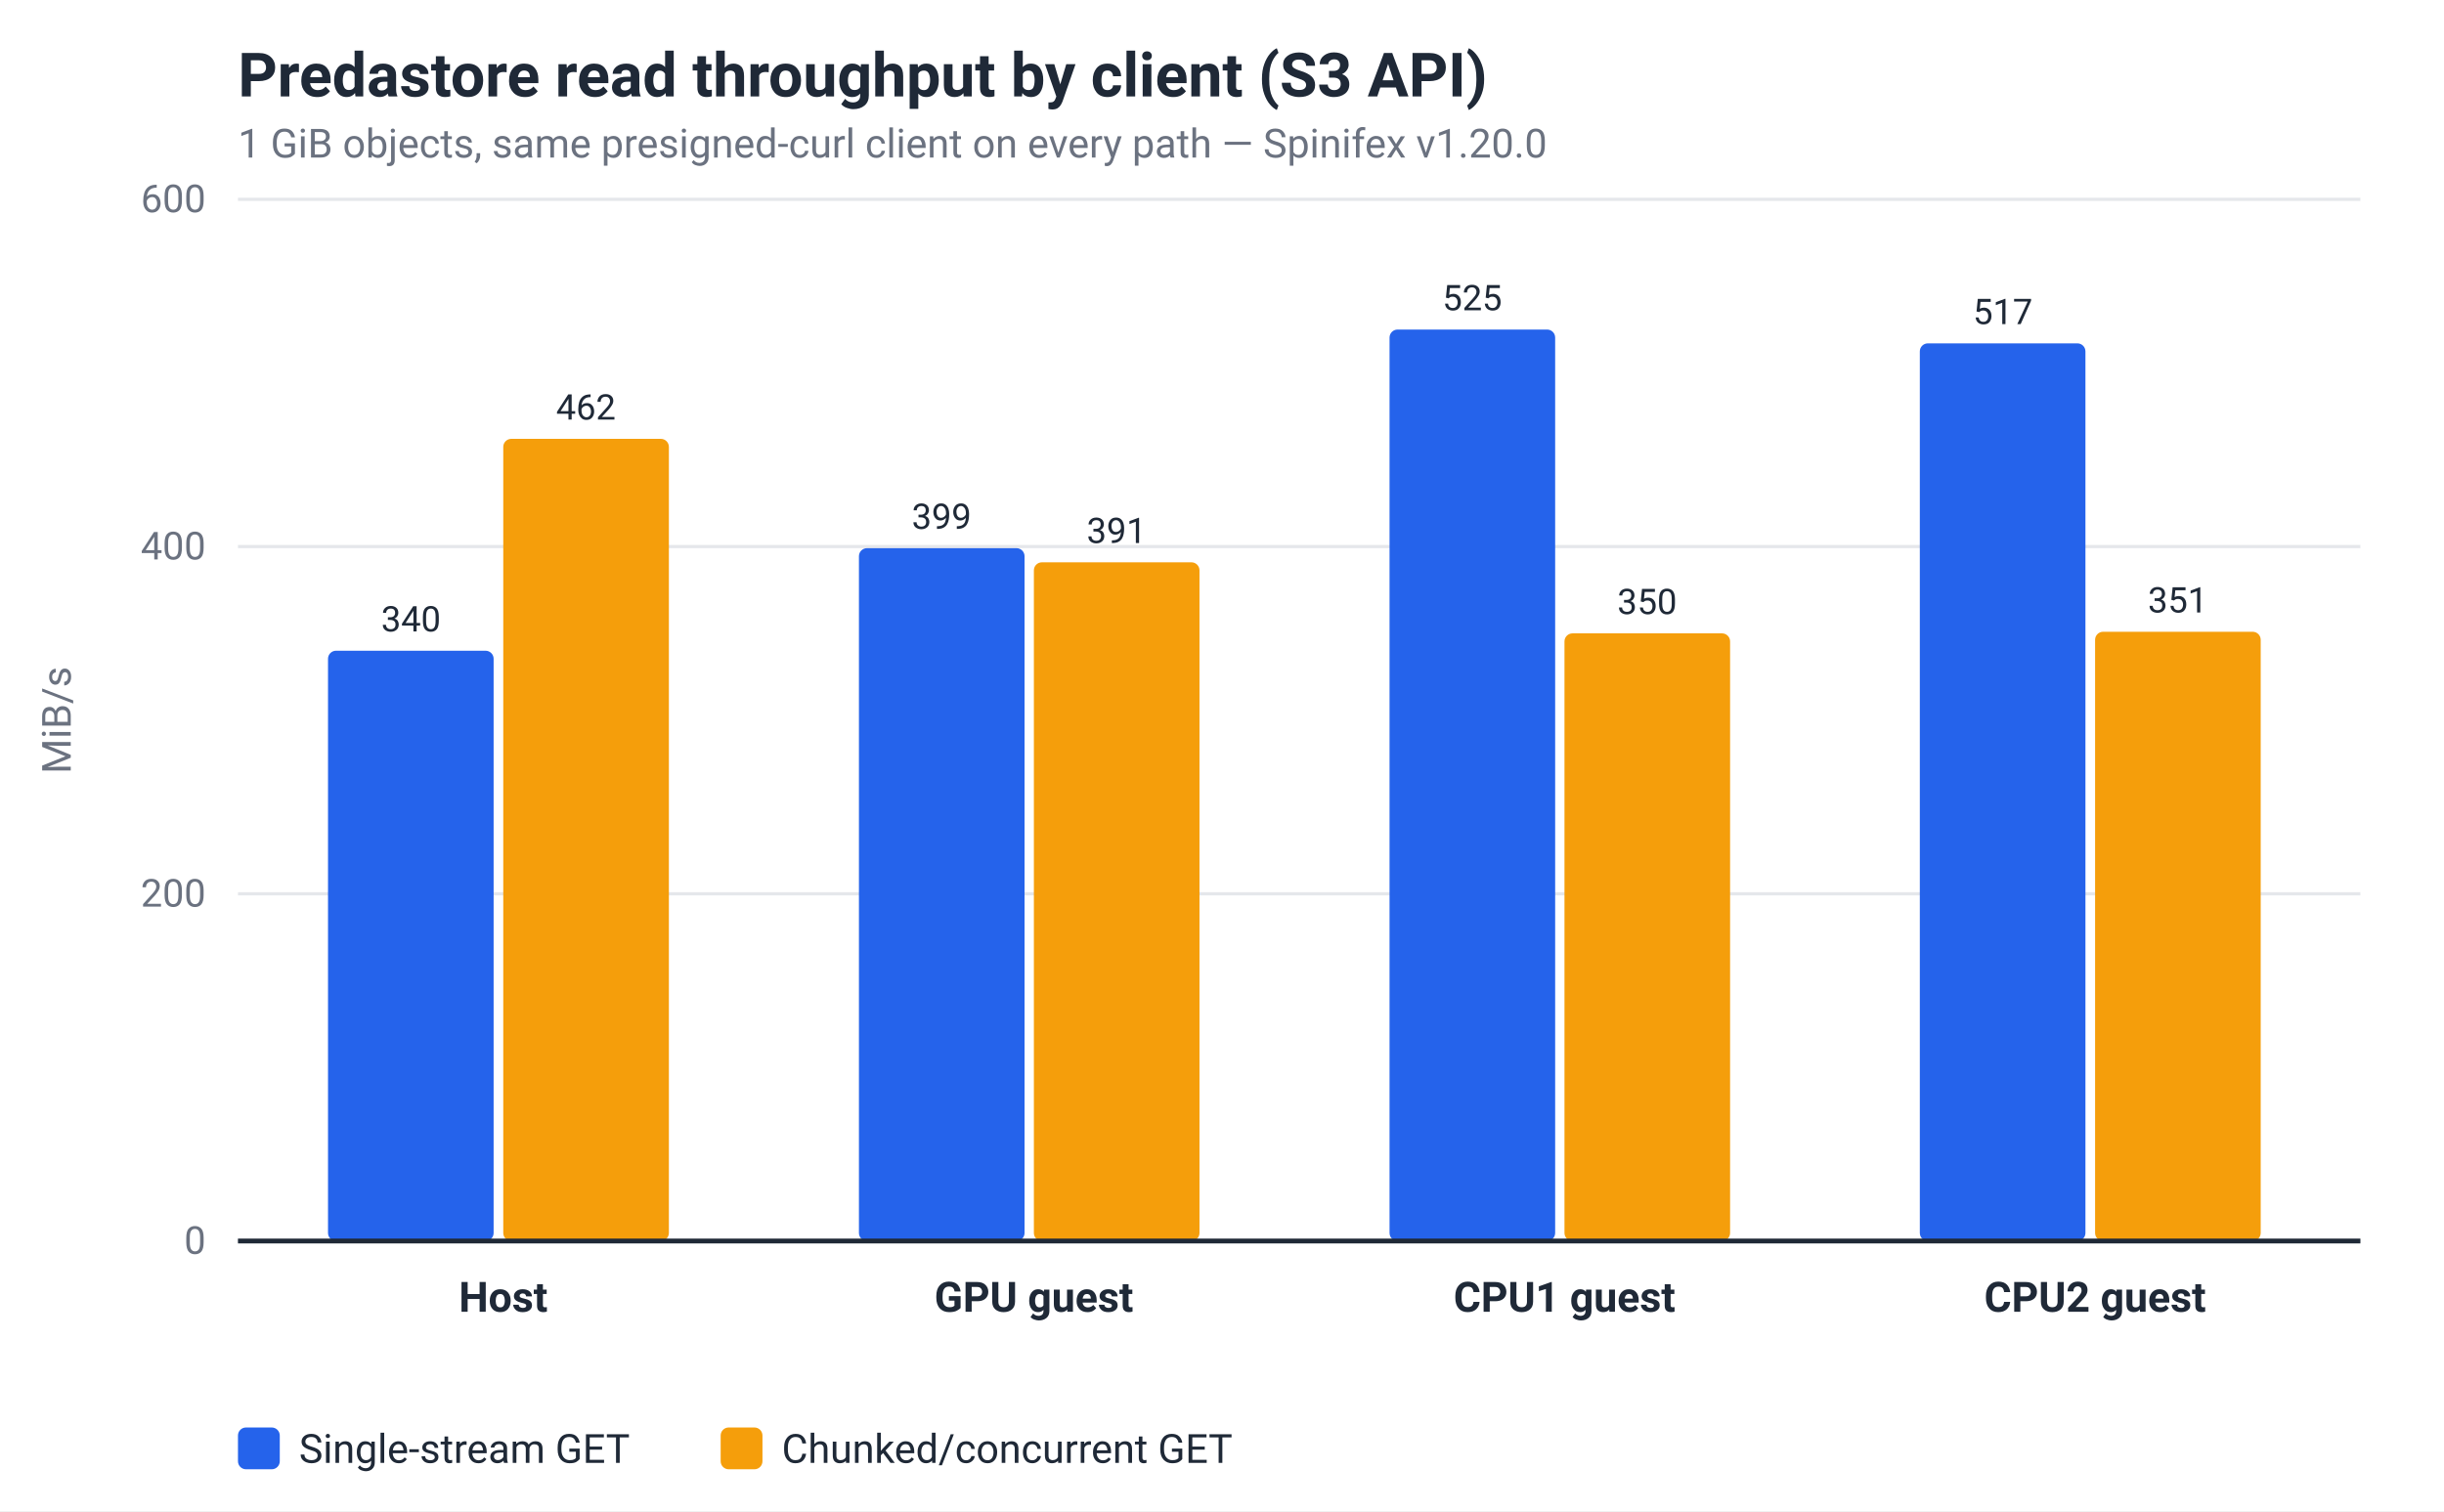
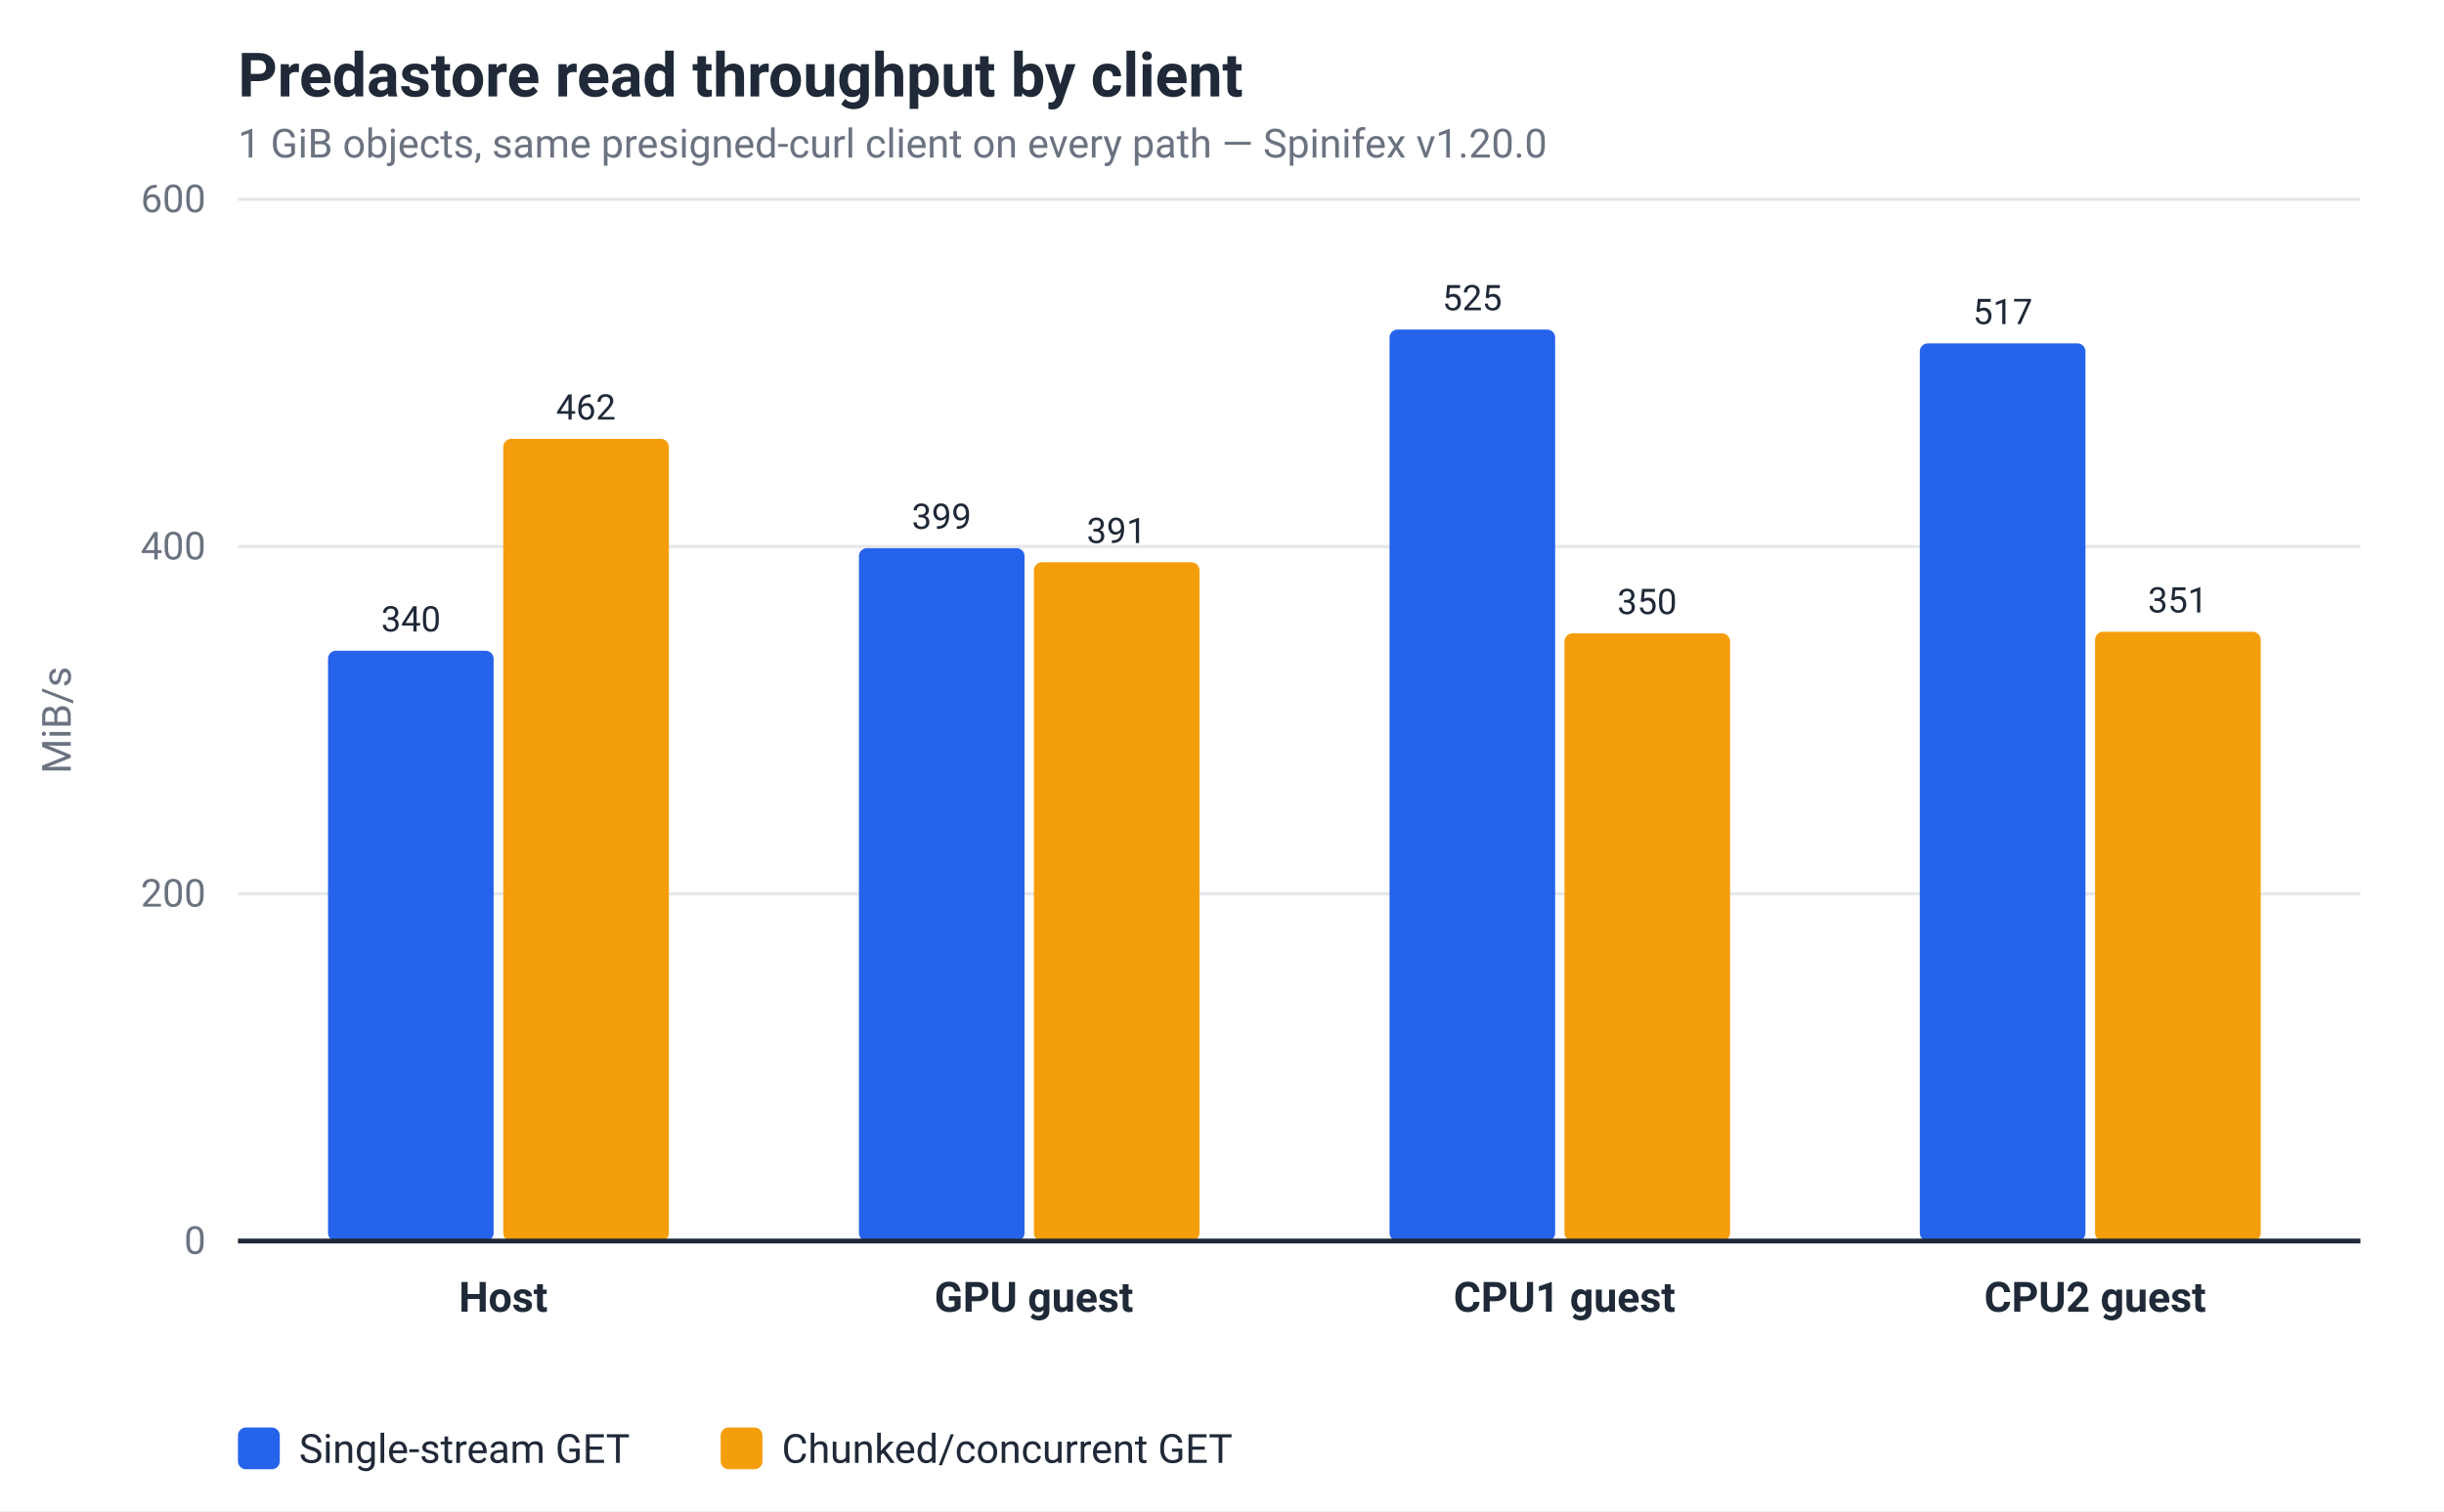
<svg xmlns="http://www.w3.org/2000/svg" width="760" height="470" viewBox="0 0 760 470" font-family="-apple-system, Segoe UI, Roboto, Helvetica, Arial, sans-serif">
  <rect width="760" height="470" fill="#ffffff" />
-   <text x="74" y="30" font-size="19" font-weight="700" fill="#1f2937">Predastore read throughput by client (S3 API)</text>
+   <text x="74" y="30" font-size="19" font-weight="700" fill="#1f2937">Predastore read throughput by client</text>
  <text x="74" y="49" font-size="12.5" fill="#6b7280">1 GiB objects, same presigned-curl client on every path — Spinifex v1.20.0</text>
  <line x1="74" y1="386.0" x2="734" y2="386.0" stroke="#e5e7eb" stroke-width="1" />
  <text x="64" y="390.0" font-size="12" text-anchor="end" fill="#6b7280">0</text>
  <line x1="74" y1="278.0" x2="734" y2="278.0" stroke="#e5e7eb" stroke-width="1" />
  <text x="64" y="282.0" font-size="12" text-anchor="end" fill="#6b7280">200</text>
  <line x1="74" y1="170.0" x2="734" y2="170.0" stroke="#e5e7eb" stroke-width="1" />
  <text x="64" y="174.0" font-size="12" text-anchor="end" fill="#6b7280">400</text>
  <line x1="74" y1="62.0" x2="734" y2="62.0" stroke="#e5e7eb" stroke-width="1" />
  <text x="64" y="66.0" font-size="12" text-anchor="end" fill="#6b7280">600</text>
  <text x="22" y="224.0" font-size="12.5" fill="#6b7280" transform="rotate(-90 22 224.0)" text-anchor="middle">MiB/s</text>
  <rect x="102.0" y="202.4" width="51.5" height="183.6" rx="2.5" fill="#2563eb" />
  <text x="127.8" y="196.4" font-size="11" text-anchor="middle" fill="#1f2937">340</text>
  <rect x="156.5" y="136.5" width="51.5" height="249.5" rx="2.5" fill="#f59e0b" />
  <text x="182.2" y="130.5" font-size="11" text-anchor="middle" fill="#1f2937">462</text>
  <text x="156.5" y="408.0" font-size="13" text-anchor="middle" font-weight="600" fill="#1f2937">Host</text>
  <rect x="267.1" y="170.5" width="51.5" height="215.5" rx="2.5" fill="#2563eb" />
  <text x="292.8" y="164.5" font-size="11" text-anchor="middle" fill="#1f2937">399</text>
  <rect x="321.5" y="174.9" width="51.5" height="211.1" rx="2.5" fill="#f59e0b" />
  <text x="347.2" y="168.9" font-size="11" text-anchor="middle" fill="#1f2937">391</text>
  <text x="321.5" y="408.0" font-size="13" text-anchor="middle" font-weight="600" fill="#1f2937">GPU guest</text>
  <rect x="432.1" y="102.5" width="51.5" height="283.5" rx="2.5" fill="#2563eb" />
  <text x="457.8" y="96.5" font-size="11" text-anchor="middle" fill="#1f2937">525</text>
  <rect x="486.5" y="197.0" width="51.5" height="189.0" rx="2.5" fill="#f59e0b" />
  <text x="512.2" y="191.0" font-size="11" text-anchor="middle" fill="#1f2937">350</text>
  <text x="486.5" y="408.0" font-size="13" text-anchor="middle" font-weight="600" fill="#1f2937">CPU1 guest</text>
  <rect x="597.0" y="106.8" width="51.5" height="279.2" rx="2.5" fill="#2563eb" />
  <text x="622.8" y="100.8" font-size="11" text-anchor="middle" fill="#1f2937">517</text>
  <rect x="651.5" y="196.5" width="51.5" height="189.5" rx="2.5" fill="#f59e0b" />
  <text x="677.2" y="190.5" font-size="11" text-anchor="middle" fill="#1f2937">351</text>
  <text x="651.5" y="408.0" font-size="13" text-anchor="middle" font-weight="600" fill="#1f2937">CPU2 guest</text>
  <line x1="74" y1="386" x2="734" y2="386" stroke="#1f2937" stroke-width="1.5" />
  <rect x="74" y="444" width="13" height="13" rx="2.5" fill="#2563eb" />
  <text x="93" y="455" font-size="12.5" fill="#1f2937">Single-stream GET</text>
  <rect x="224.1" y="444" width="13" height="13" rx="2.5" fill="#f59e0b" />
  <text x="243.1" y="455" font-size="12.5" fill="#1f2937">Chunked/concurrent GET</text>
</svg>
